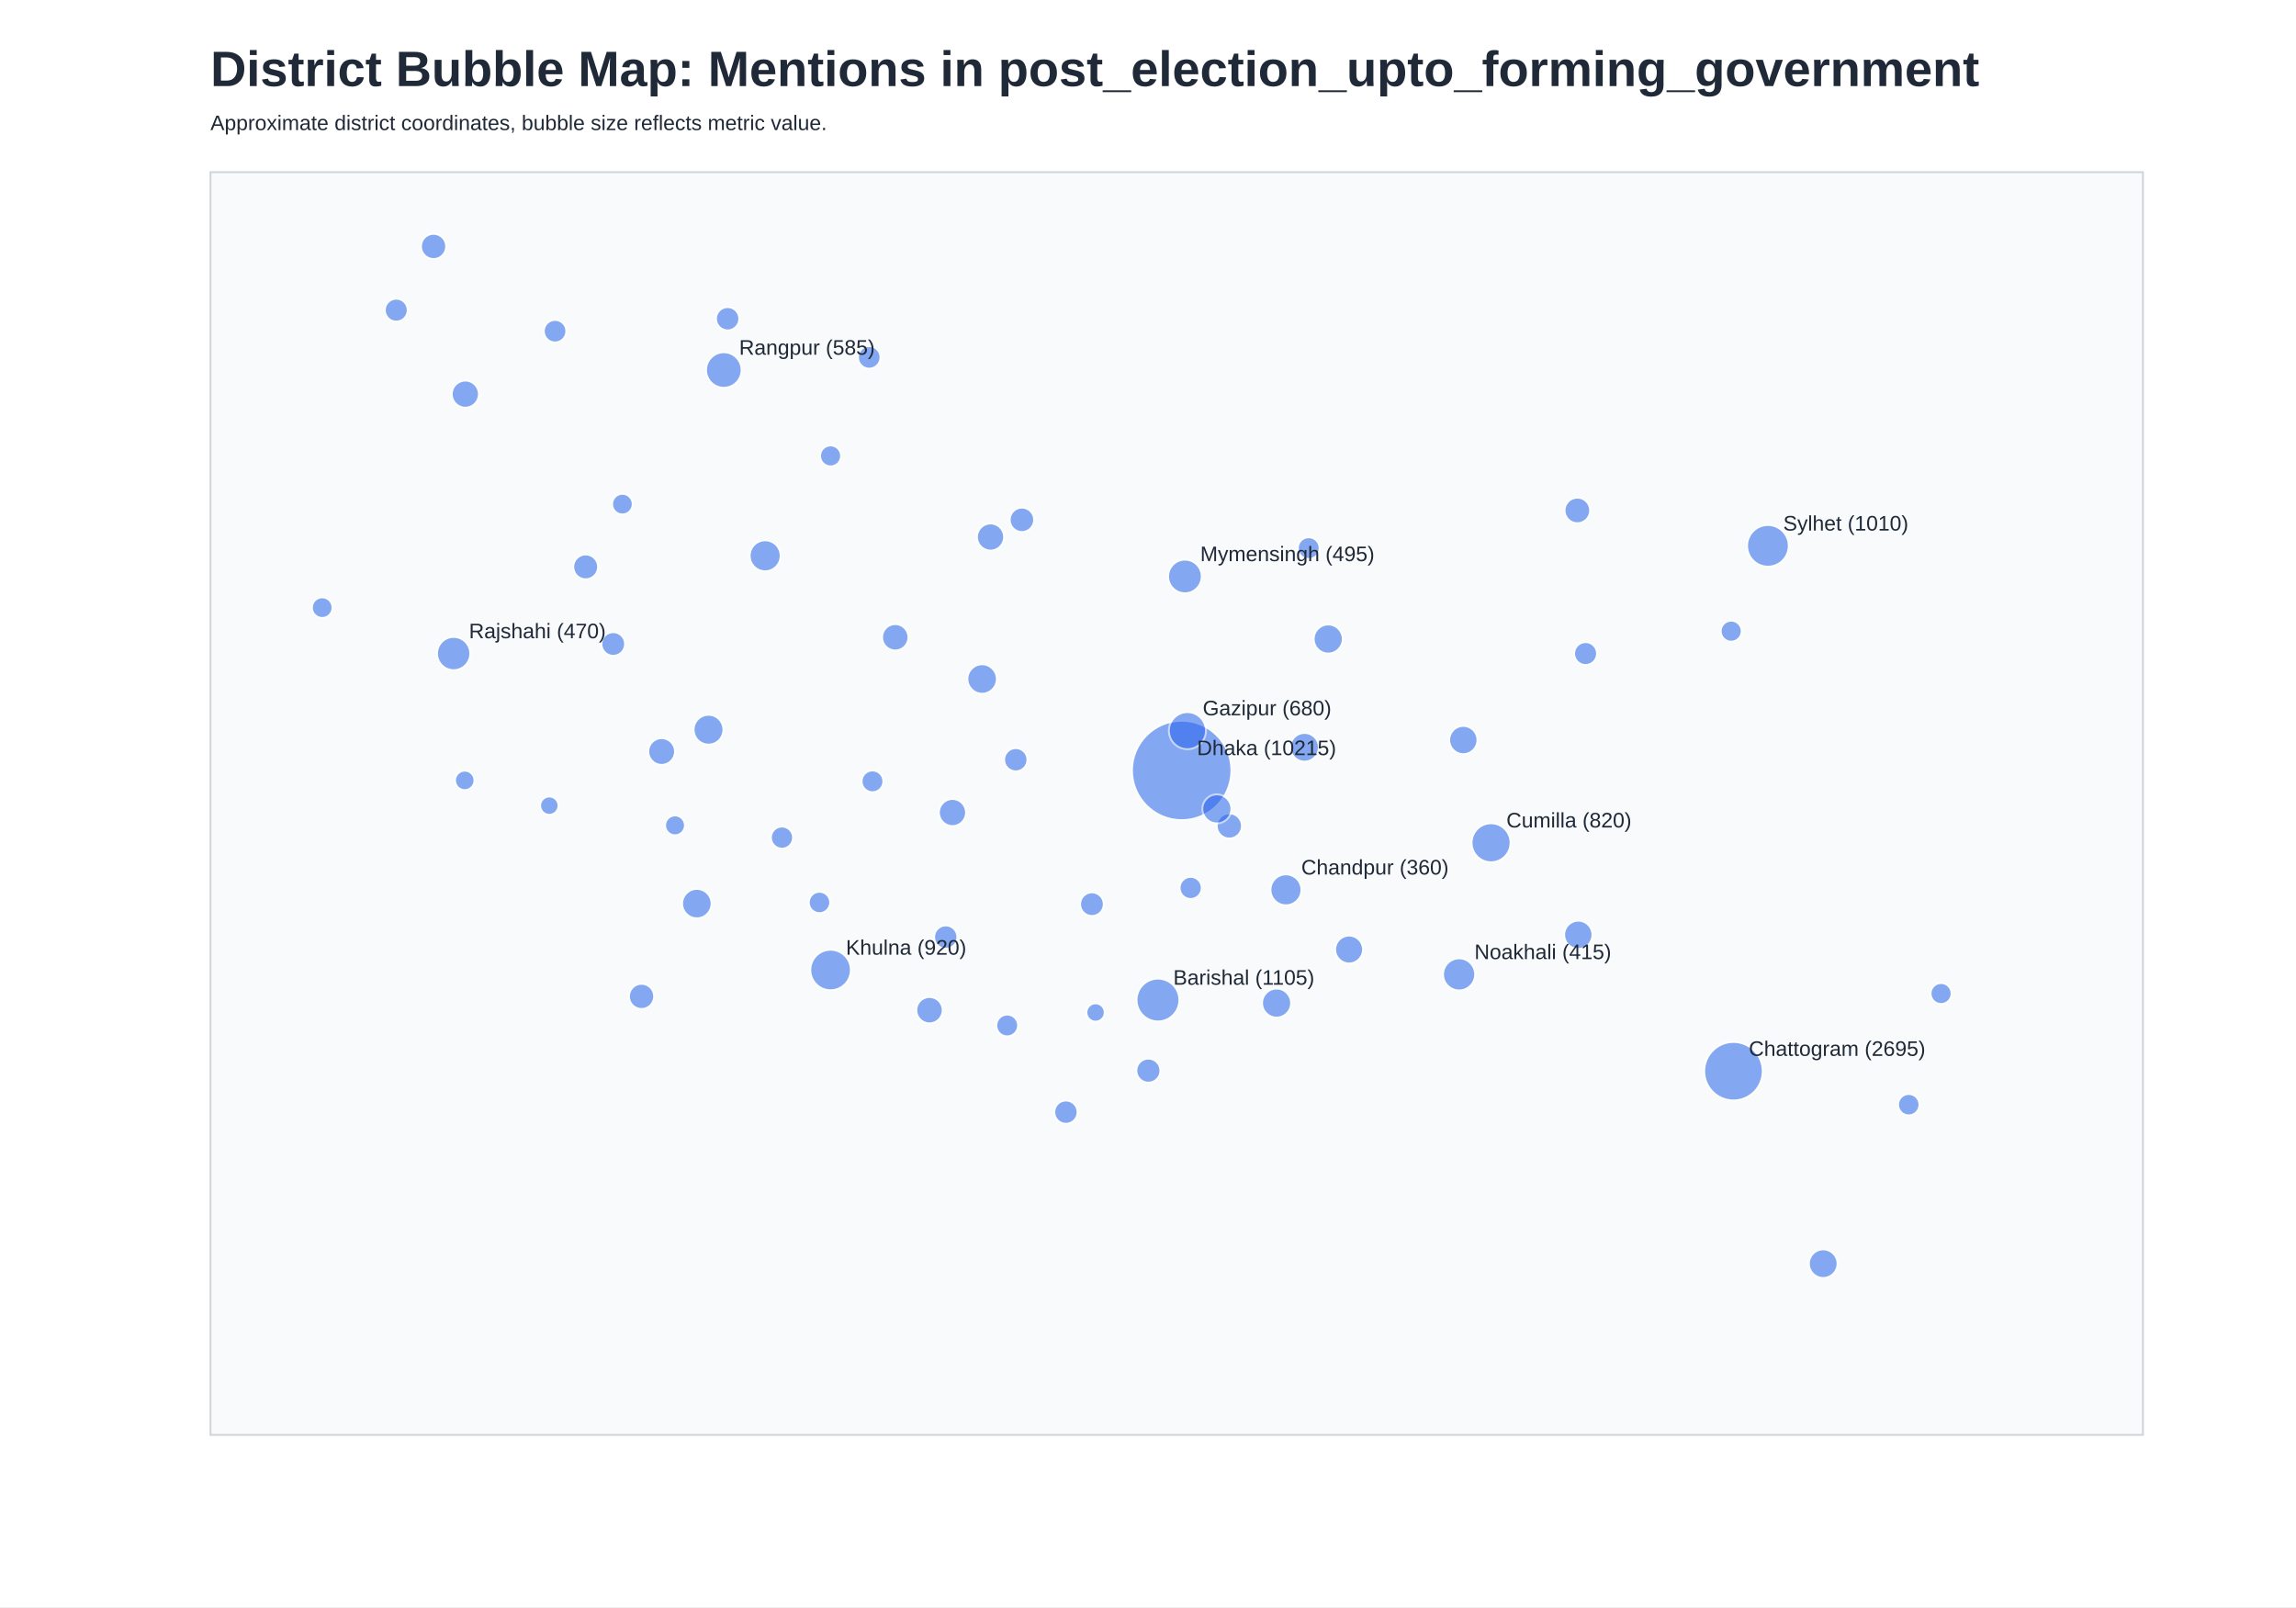
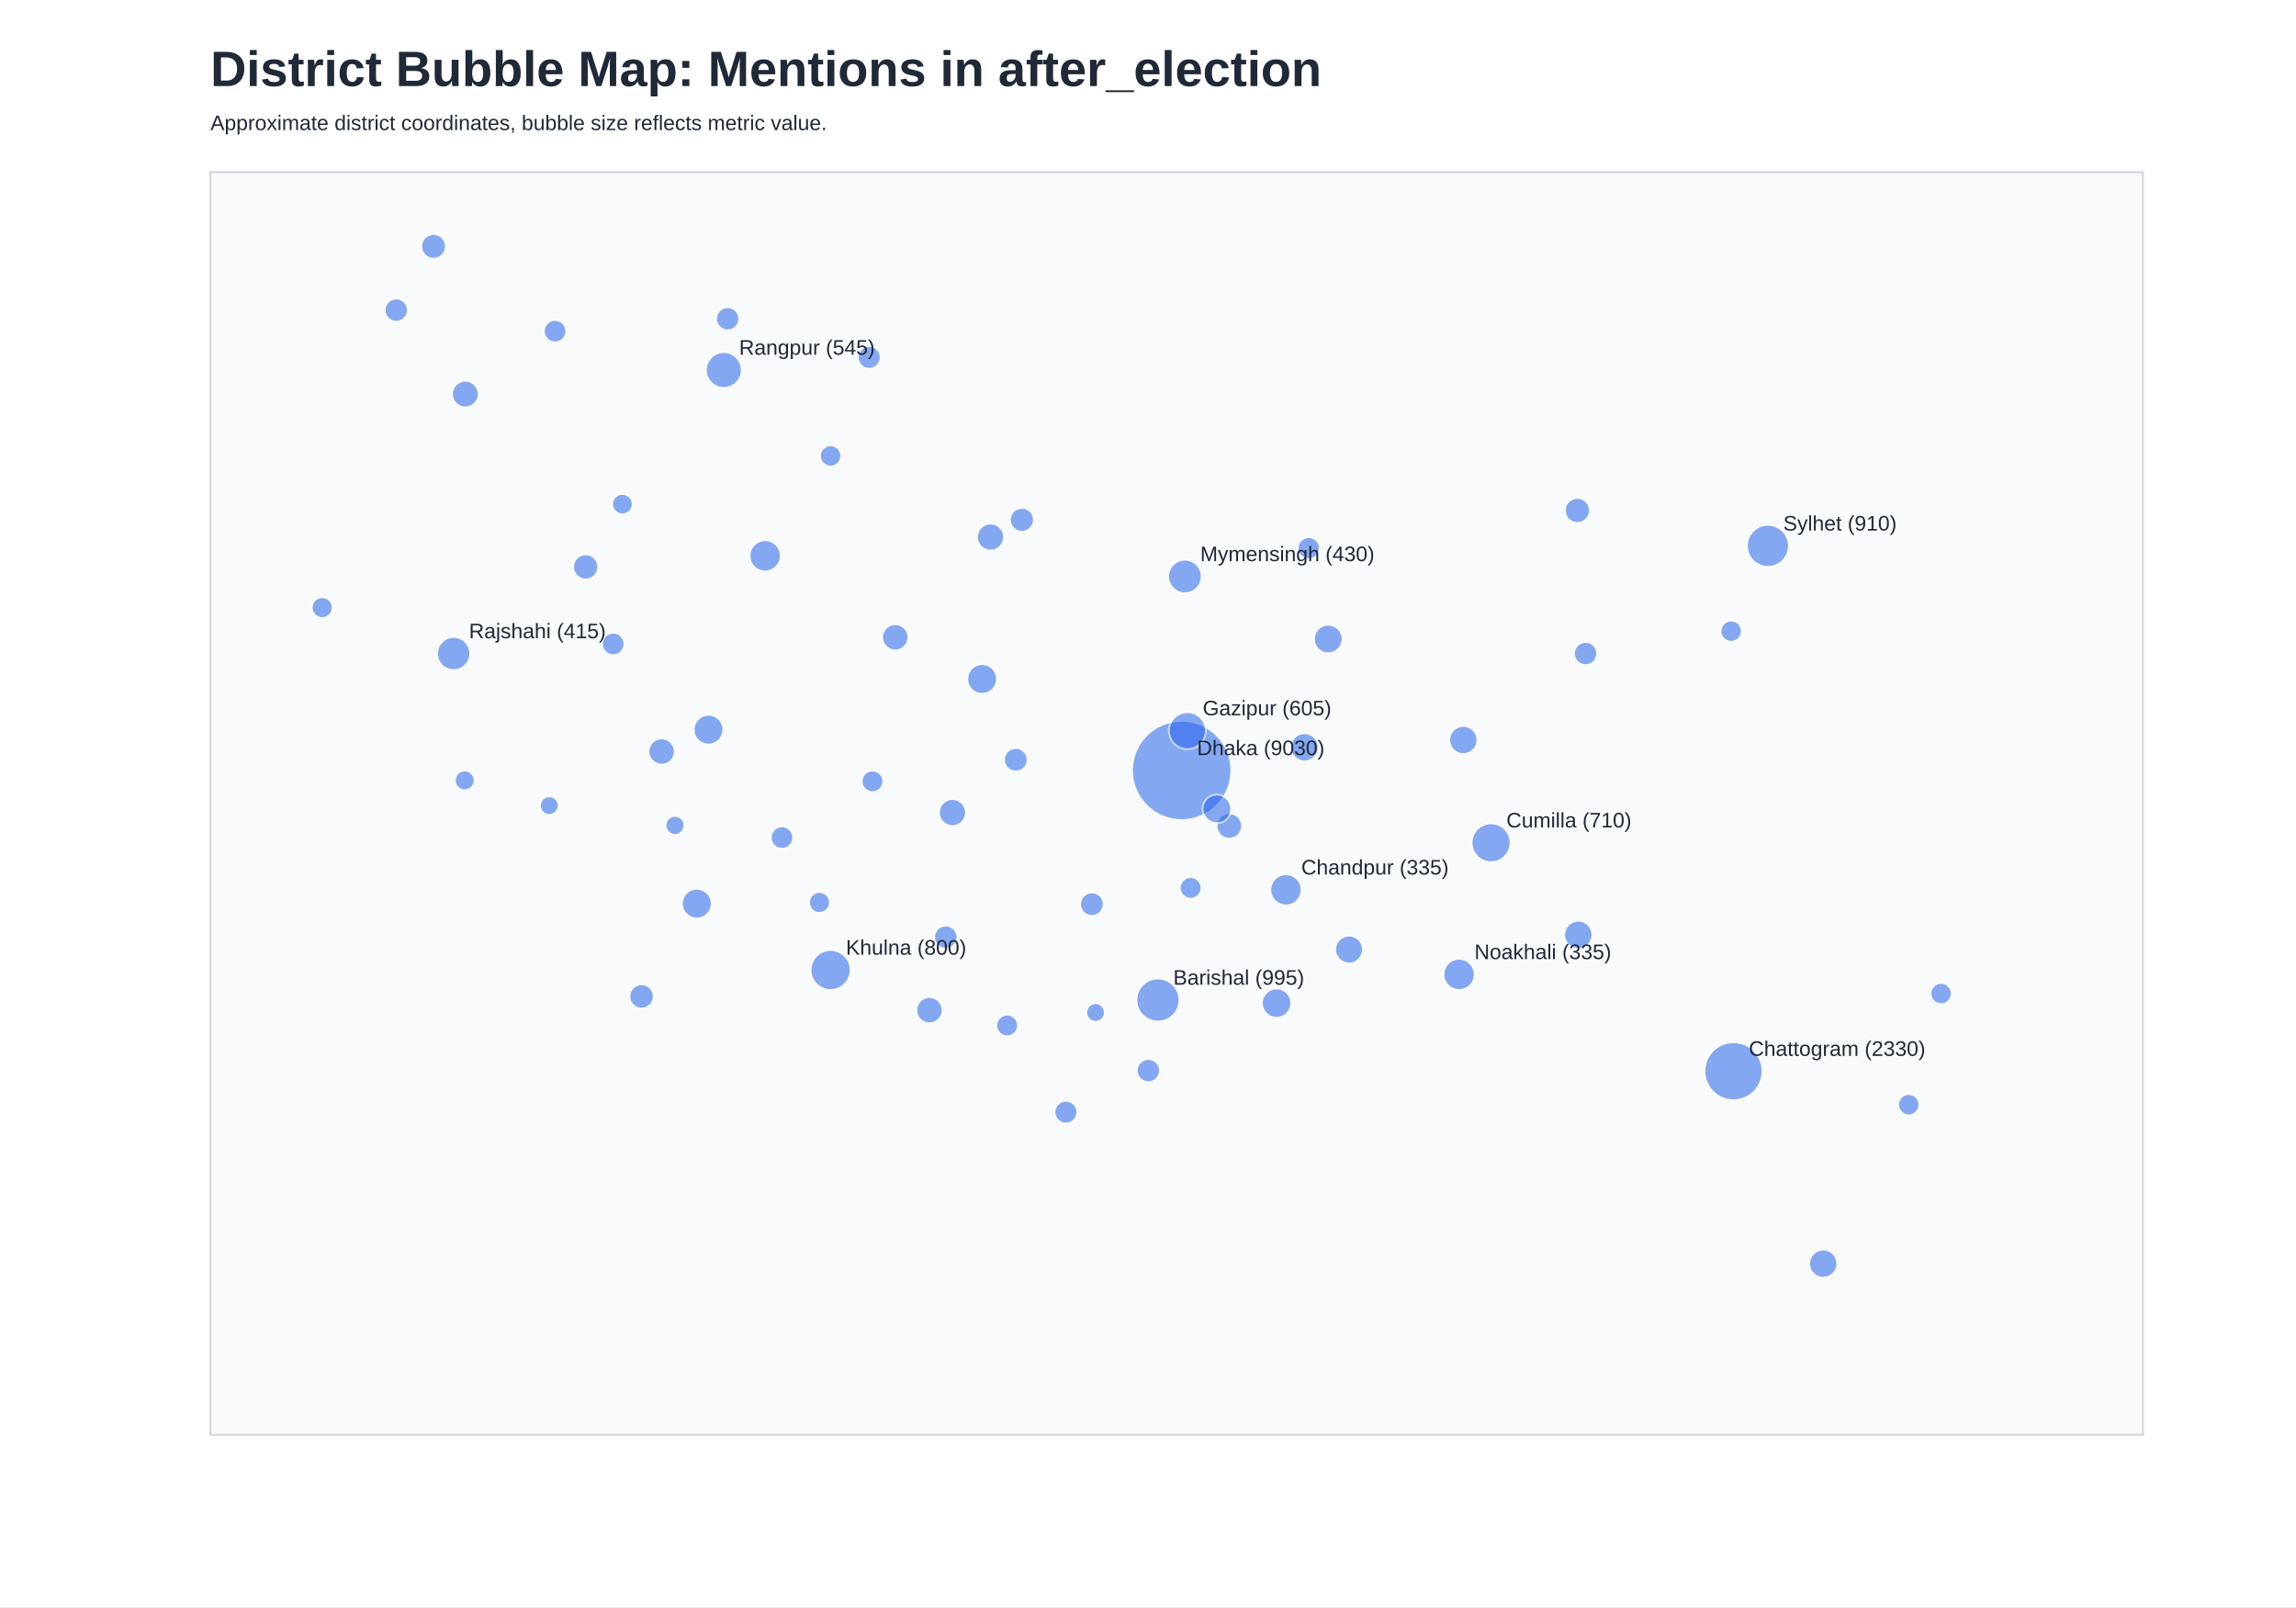
<svg xmlns="http://www.w3.org/2000/svg" width="1200" height="840" viewBox="0 0 1200 840">
  <style>text{font-family:Arial,sans-serif;fill:#1f2937} .small{font-size:11px} .axis{stroke:#9ca3af;stroke-width:1}</style>
  <rect x="0" y="0" width="1200" height="840" fill="white" />
-   <text x="110" y="45" font-size="26" font-weight="700">District Bubble Map: Mentions in post_election_upto_forming_government</text>
+   <text x="110" y="45" font-size="26" font-weight="700">District Bubble Map: Mentions in after_election</text>
  <text x="110" y="68" class="small">Approximate district coordinates, bubble size reflects metric value.</text>
  <rect x="110.0" y="90.0" width="1010.0" height="660.0" fill="#f9fafb" stroke="#d1d5db" />
  <circle cx="485.8" cy="528.0" r="6.9" fill="#2563eb" opacity="0.55" stroke="white" stroke-width="1" />
  <circle cx="997.6" cy="577.4" r="5.6" fill="#2563eb" opacity="0.55" stroke="white" stroke-width="1" />
-   <circle cx="557.1" cy="581.3" r="6.1" fill="#2563eb" opacity="0.55" stroke="white" stroke-width="1" />
-   <circle cx="605.2" cy="522.7" r="11.2" fill="#2563eb" opacity="0.55" stroke="white" stroke-width="1" />
-   <circle cx="667.2" cy="524.3" r="7.6" fill="#2563eb" opacity="0.55" stroke="white" stroke-width="1" />
-   <circle cx="399.9" cy="290.5" r="8.1" fill="#2563eb" opacity="0.55" stroke="white" stroke-width="1" />
+   <circle cx="557.1" cy="581.3" r="6.0" fill="#2563eb" opacity="0.55" stroke="white" stroke-width="1" />
+   <circle cx="605.2" cy="522.7" r="11.3" fill="#2563eb" opacity="0.55" stroke="white" stroke-width="1" />
+   <circle cx="667.2" cy="524.3" r="7.7" fill="#2563eb" opacity="0.55" stroke="white" stroke-width="1" />
+   <circle cx="399.9" cy="290.5" r="8.2" fill="#2563eb" opacity="0.55" stroke="white" stroke-width="1" />
  <circle cx="764.8" cy="386.8" r="7.4" fill="#2563eb" opacity="0.55" stroke="white" stroke-width="1" />
-   <circle cx="672.1" cy="465.1" r="8.1" fill="#2563eb" opacity="0.55" stroke="white" stroke-width="1" />
-   <circle cx="168.4" cy="317.6" r="5.4" fill="#2563eb" opacity="0.55" stroke="white" stroke-width="1" />
-   <circle cx="906.0" cy="559.9" r="15.3" fill="#2563eb" opacity="0.55" stroke="white" stroke-width="1" />
-   <circle cx="287.1" cy="421.1" r="4.8" fill="#2563eb" opacity="0.55" stroke="white" stroke-width="1" />
-   <circle cx="952.9" cy="660.5" r="7.5" fill="#2563eb" opacity="0.55" stroke="white" stroke-width="1" />
+   <circle cx="672.1" cy="465.1" r="8.2" fill="#2563eb" opacity="0.55" stroke="white" stroke-width="1" />
+   <circle cx="168.4" cy="317.6" r="5.5" fill="#2563eb" opacity="0.55" stroke="white" stroke-width="1" />
+   <circle cx="906.0" cy="559.9" r="15.2" fill="#2563eb" opacity="0.55" stroke="white" stroke-width="1" />
+   <circle cx="287.1" cy="421.1" r="4.9" fill="#2563eb" opacity="0.55" stroke="white" stroke-width="1" />
+   <circle cx="952.9" cy="660.5" r="7.4" fill="#2563eb" opacity="0.55" stroke="white" stroke-width="1" />
  <circle cx="779.3" cy="440.5" r="10.2" fill="#2563eb" opacity="0.55" stroke="white" stroke-width="1" />
  <circle cx="617.6" cy="402.7" r="26.0" fill="#2563eb" opacity="0.55" stroke="white" stroke-width="1" />
-   <circle cx="243.2" cy="206.0" r="7.1" fill="#2563eb" opacity="0.55" stroke="white" stroke-width="1" />
+   <circle cx="243.2" cy="206.0" r="7.0" fill="#2563eb" opacity="0.55" stroke="white" stroke-width="1" />
  <circle cx="497.8" cy="424.7" r="7.1" fill="#2563eb" opacity="0.55" stroke="white" stroke-width="1" />
  <circle cx="824.9" cy="488.6" r="7.4" fill="#2563eb" opacity="0.55" stroke="white" stroke-width="1" />
-   <circle cx="434.1" cy="238.3" r="5.5" fill="#2563eb" opacity="0.55" stroke="white" stroke-width="1" />
+   <circle cx="434.1" cy="238.3" r="5.6" fill="#2563eb" opacity="0.55" stroke="white" stroke-width="1" />
  <circle cx="620.6" cy="381.9" r="9.7" fill="#2563eb" opacity="0.55" stroke="white" stroke-width="1" />
  <circle cx="494.3" cy="489.8" r="6.1" fill="#2563eb" opacity="0.55" stroke="white" stroke-width="1" />
-   <circle cx="828.7" cy="341.6" r="6.0" fill="#2563eb" opacity="0.55" stroke="white" stroke-width="1" />
+   <circle cx="828.7" cy="341.6" r="6.1" fill="#2563eb" opacity="0.55" stroke="white" stroke-width="1" />
  <circle cx="517.7" cy="280.7" r="7.1" fill="#2563eb" opacity="0.55" stroke="white" stroke-width="1" />
-   <circle cx="364.2" cy="472.3" r="7.7" fill="#2563eb" opacity="0.55" stroke="white" stroke-width="1" />
-   <circle cx="572.6" cy="529.2" r="4.8" fill="#2563eb" opacity="0.55" stroke="white" stroke-width="1" />
-   <circle cx="352.8" cy="431.4" r="5.2" fill="#2563eb" opacity="0.55" stroke="white" stroke-width="1" />
+   <circle cx="364.2" cy="472.3" r="7.8" fill="#2563eb" opacity="0.55" stroke="white" stroke-width="1" />
+   <circle cx="572.6" cy="529.2" r="4.9" fill="#2563eb" opacity="0.55" stroke="white" stroke-width="1" />
+   <circle cx="352.8" cy="431.4" r="5.0" fill="#2563eb" opacity="0.55" stroke="white" stroke-width="1" />
  <circle cx="325.3" cy="263.5" r="5.4" fill="#2563eb" opacity="0.55" stroke="white" stroke-width="1" />
-   <circle cx="434.1" cy="507.0" r="10.6" fill="#2563eb" opacity="0.55" stroke="white" stroke-width="1" />
-   <circle cx="694.2" cy="334.0" r="7.6" fill="#2563eb" opacity="0.55" stroke="white" stroke-width="1" />
-   <circle cx="454.3" cy="186.8" r="5.9" fill="#2563eb" opacity="0.55" stroke="white" stroke-width="1" />
-   <circle cx="345.8" cy="392.8" r="7.0" fill="#2563eb" opacity="0.55" stroke="white" stroke-width="1" />
+   <circle cx="434.1" cy="507.0" r="10.5" fill="#2563eb" opacity="0.55" stroke="white" stroke-width="1" />
+   <circle cx="694.2" cy="334.0" r="7.5" fill="#2563eb" opacity="0.55" stroke="white" stroke-width="1" />
+   <circle cx="454.3" cy="186.8" r="6.0" fill="#2563eb" opacity="0.55" stroke="white" stroke-width="1" />
+   <circle cx="345.8" cy="392.8" r="6.9" fill="#2563eb" opacity="0.55" stroke="white" stroke-width="1" />
  <circle cx="705.1" cy="496.3" r="7.3" fill="#2563eb" opacity="0.55" stroke="white" stroke-width="1" />
  <circle cx="380.3" cy="166.6" r="6.1" fill="#2563eb" opacity="0.55" stroke="white" stroke-width="1" />
  <circle cx="570.7" cy="472.6" r="6.2" fill="#2563eb" opacity="0.55" stroke="white" stroke-width="1" />
-   <circle cx="408.7" cy="437.8" r="5.8" fill="#2563eb" opacity="0.55" stroke="white" stroke-width="1" />
-   <circle cx="530.9" cy="397.1" r="6.1" fill="#2563eb" opacity="0.55" stroke="white" stroke-width="1" />
-   <circle cx="242.9" cy="407.9" r="5.1" fill="#2563eb" opacity="0.55" stroke="white" stroke-width="1" />
-   <circle cx="904.8" cy="329.9" r="5.5" fill="#2563eb" opacity="0.55" stroke="white" stroke-width="1" />
-   <circle cx="642.5" cy="431.7" r="6.6" fill="#2563eb" opacity="0.55" stroke="white" stroke-width="1" />
+   <circle cx="408.7" cy="437.8" r="5.9" fill="#2563eb" opacity="0.55" stroke="white" stroke-width="1" />
+   <circle cx="530.9" cy="397.1" r="6.2" fill="#2563eb" opacity="0.55" stroke="white" stroke-width="1" />
+   <circle cx="242.9" cy="407.9" r="5.2" fill="#2563eb" opacity="0.55" stroke="white" stroke-width="1" />
+   <circle cx="904.8" cy="329.9" r="5.6" fill="#2563eb" opacity="0.55" stroke="white" stroke-width="1" />
+   <circle cx="642.5" cy="431.7" r="6.7" fill="#2563eb" opacity="0.55" stroke="white" stroke-width="1" />
  <circle cx="619.3" cy="301.3" r="8.8" fill="#2563eb" opacity="0.55" stroke="white" stroke-width="1" />
-   <circle cx="306.1" cy="296.3" r="6.5" fill="#2563eb" opacity="0.55" stroke="white" stroke-width="1" />
-   <circle cx="428.3" cy="471.7" r="5.6" fill="#2563eb" opacity="0.55" stroke="white" stroke-width="1" />
-   <circle cx="636.0" cy="422.8" r="7.6" fill="#2563eb" opacity="0.55" stroke="white" stroke-width="1" />
-   <circle cx="681.8" cy="390.6" r="7.5" fill="#2563eb" opacity="0.55" stroke="white" stroke-width="1" />
-   <circle cx="320.5" cy="336.6" r="6.2" fill="#2563eb" opacity="0.55" stroke="white" stroke-width="1" />
-   <circle cx="684.0" cy="286.5" r="5.7" fill="#2563eb" opacity="0.55" stroke="white" stroke-width="1" />
+   <circle cx="306.1" cy="296.3" r="6.6" fill="#2563eb" opacity="0.55" stroke="white" stroke-width="1" />
+   <circle cx="428.3" cy="471.7" r="5.5" fill="#2563eb" opacity="0.55" stroke="white" stroke-width="1" />
+   <circle cx="636.0" cy="422.8" r="7.5" fill="#2563eb" opacity="0.55" stroke="white" stroke-width="1" />
+   <circle cx="681.8" cy="390.6" r="7.4" fill="#2563eb" opacity="0.55" stroke="white" stroke-width="1" />
+   <circle cx="320.5" cy="336.6" r="5.9" fill="#2563eb" opacity="0.55" stroke="white" stroke-width="1" />
+   <circle cx="684.0" cy="286.5" r="5.8" fill="#2563eb" opacity="0.55" stroke="white" stroke-width="1" />
  <circle cx="290.1" cy="173.1" r="5.9" fill="#2563eb" opacity="0.55" stroke="white" stroke-width="1" />
-   <circle cx="762.6" cy="509.3" r="8.4" fill="#2563eb" opacity="0.55" stroke="white" stroke-width="1" />
+   <circle cx="762.6" cy="509.3" r="8.2" fill="#2563eb" opacity="0.55" stroke="white" stroke-width="1" />
  <circle cx="370.3" cy="381.4" r="7.8" fill="#2563eb" opacity="0.55" stroke="white" stroke-width="1" />
-   <circle cx="226.6" cy="128.8" r="6.6" fill="#2563eb" opacity="0.55" stroke="white" stroke-width="1" />
-   <circle cx="600.2" cy="559.6" r="6.3" fill="#2563eb" opacity="0.55" stroke="white" stroke-width="1" />
+   <circle cx="226.6" cy="128.8" r="6.5" fill="#2563eb" opacity="0.55" stroke="white" stroke-width="1" />
+   <circle cx="600.2" cy="559.6" r="6.1" fill="#2563eb" opacity="0.55" stroke="white" stroke-width="1" />
  <circle cx="526.4" cy="536.0" r="5.7" fill="#2563eb" opacity="0.55" stroke="white" stroke-width="1" />
  <circle cx="456.0" cy="408.4" r="5.7" fill="#2563eb" opacity="0.55" stroke="white" stroke-width="1" />
  <circle cx="237.1" cy="341.6" r="8.7" fill="#2563eb" opacity="0.55" stroke="white" stroke-width="1" />
-   <circle cx="1014.5" cy="519.3" r="5.5" fill="#2563eb" opacity="0.55" stroke="white" stroke-width="1" />
-   <circle cx="378.3" cy="193.4" r="9.3" fill="#2563eb" opacity="0.55" stroke="white" stroke-width="1" />
-   <circle cx="335.3" cy="520.8" r="6.6" fill="#2563eb" opacity="0.55" stroke="white" stroke-width="1" />
-   <circle cx="622.3" cy="464.1" r="5.8" fill="#2563eb" opacity="0.55" stroke="white" stroke-width="1" />
-   <circle cx="534.1" cy="271.7" r="6.4" fill="#2563eb" opacity="0.55" stroke="white" stroke-width="1" />
+   <circle cx="1014.5" cy="519.3" r="5.6" fill="#2563eb" opacity="0.55" stroke="white" stroke-width="1" />
+   <circle cx="378.3" cy="193.4" r="9.4" fill="#2563eb" opacity="0.55" stroke="white" stroke-width="1" />
+   <circle cx="335.3" cy="520.8" r="6.4" fill="#2563eb" opacity="0.55" stroke="white" stroke-width="1" />
+   <circle cx="622.3" cy="464.1" r="5.7" fill="#2563eb" opacity="0.55" stroke="white" stroke-width="1" />
+   <circle cx="534.1" cy="271.7" r="6.3" fill="#2563eb" opacity="0.55" stroke="white" stroke-width="1" />
  <circle cx="467.9" cy="333.1" r="6.9" fill="#2563eb" opacity="0.55" stroke="white" stroke-width="1" />
-   <circle cx="824.4" cy="266.8" r="6.7" fill="#2563eb" opacity="0.55" stroke="white" stroke-width="1" />
-   <circle cx="924.0" cy="285.3" r="10.9" fill="#2563eb" opacity="0.55" stroke="white" stroke-width="1" />
-   <circle cx="513.3" cy="354.9" r="7.7" fill="#2563eb" opacity="0.55" stroke="white" stroke-width="1" />
-   <circle cx="207.1" cy="162.1" r="6.0" fill="#2563eb" opacity="0.55" stroke="white" stroke-width="1" />
-   <text class="small" x="625.6" y="394.7">Dhaka (10215)</text>
-   <text class="small" x="914.0" y="551.9">Chattogram (2695)</text>
-   <text class="small" x="613.2" y="514.7">Barishal (1105)</text>
-   <text class="small" x="932.0" y="277.3">Sylhet (1010)</text>
-   <text class="small" x="442.1" y="499.0">Khulna (920)</text>
-   <text class="small" x="787.3" y="432.5">Cumilla (820)</text>
-   <text class="small" x="628.6" y="373.9">Gazipur (680)</text>
-   <text class="small" x="386.3" y="185.4">Rangpur (585)</text>
-   <text class="small" x="627.3" y="293.3">Mymensingh (495)</text>
-   <text class="small" x="245.1" y="333.6">Rajshahi (470)</text>
-   <text class="small" x="770.6" y="501.3">Noakhali (415)</text>
-   <text class="small" x="680.1" y="457.1">Chandpur (360)</text>
+   <circle cx="824.4" cy="266.8" r="6.6" fill="#2563eb" opacity="0.55" stroke="white" stroke-width="1" />
+   <circle cx="924.0" cy="285.3" r="11.0" fill="#2563eb" opacity="0.55" stroke="white" stroke-width="1" />
+   <circle cx="513.3" cy="354.9" r="7.8" fill="#2563eb" opacity="0.55" stroke="white" stroke-width="1" />
+   <circle cx="207.1" cy="162.1" r="6.1" fill="#2563eb" opacity="0.55" stroke="white" stroke-width="1" />
+   <text class="small" x="625.6" y="394.7">Dhaka (9030)</text>
+   <text class="small" x="914.0" y="551.9">Chattogram (2330)</text>
+   <text class="small" x="613.2" y="514.7">Barishal (995)</text>
+   <text class="small" x="932.0" y="277.3">Sylhet (910)</text>
+   <text class="small" x="442.1" y="499.0">Khulna (800)</text>
+   <text class="small" x="787.3" y="432.5">Cumilla (710)</text>
+   <text class="small" x="628.6" y="373.9">Gazipur (605)</text>
+   <text class="small" x="386.3" y="185.4">Rangpur (545)</text>
+   <text class="small" x="627.3" y="293.3">Mymensingh (430)</text>
+   <text class="small" x="245.1" y="333.6">Rajshahi (415)</text>
+   <text class="small" x="770.6" y="501.3">Noakhali (335)</text>
+   <text class="small" x="680.1" y="457.1">Chandpur (335)</text>
</svg>
